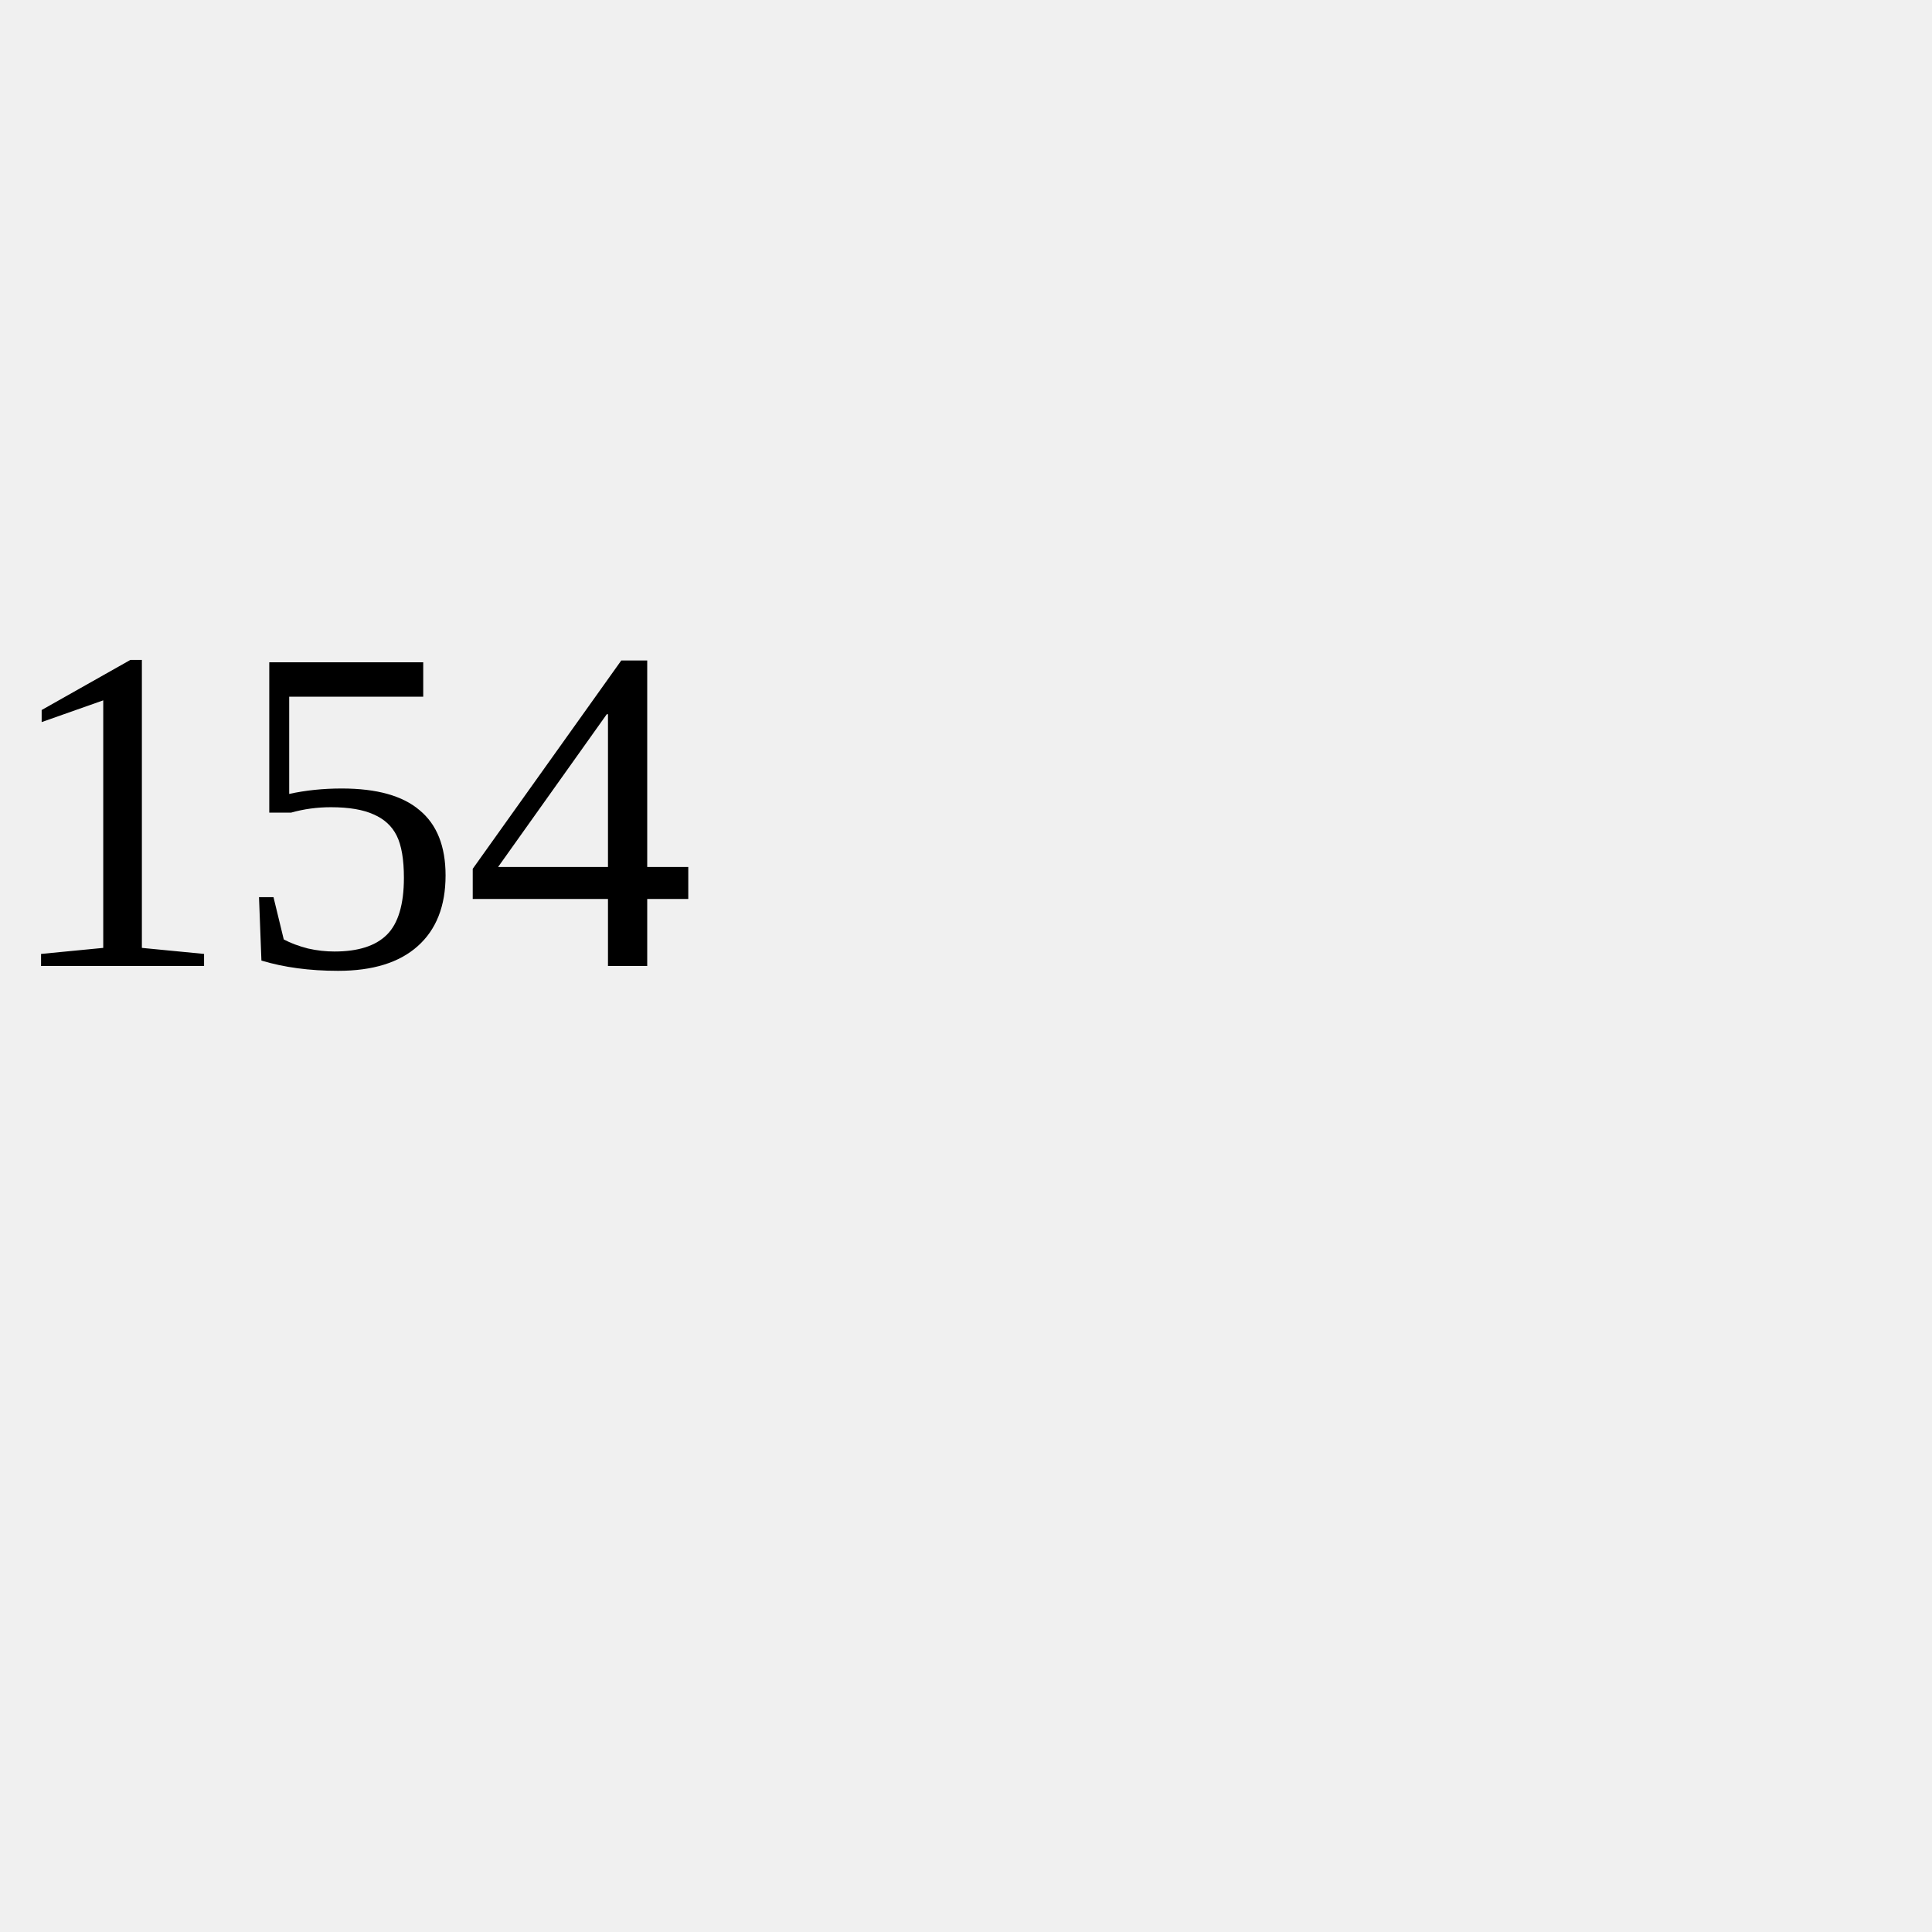
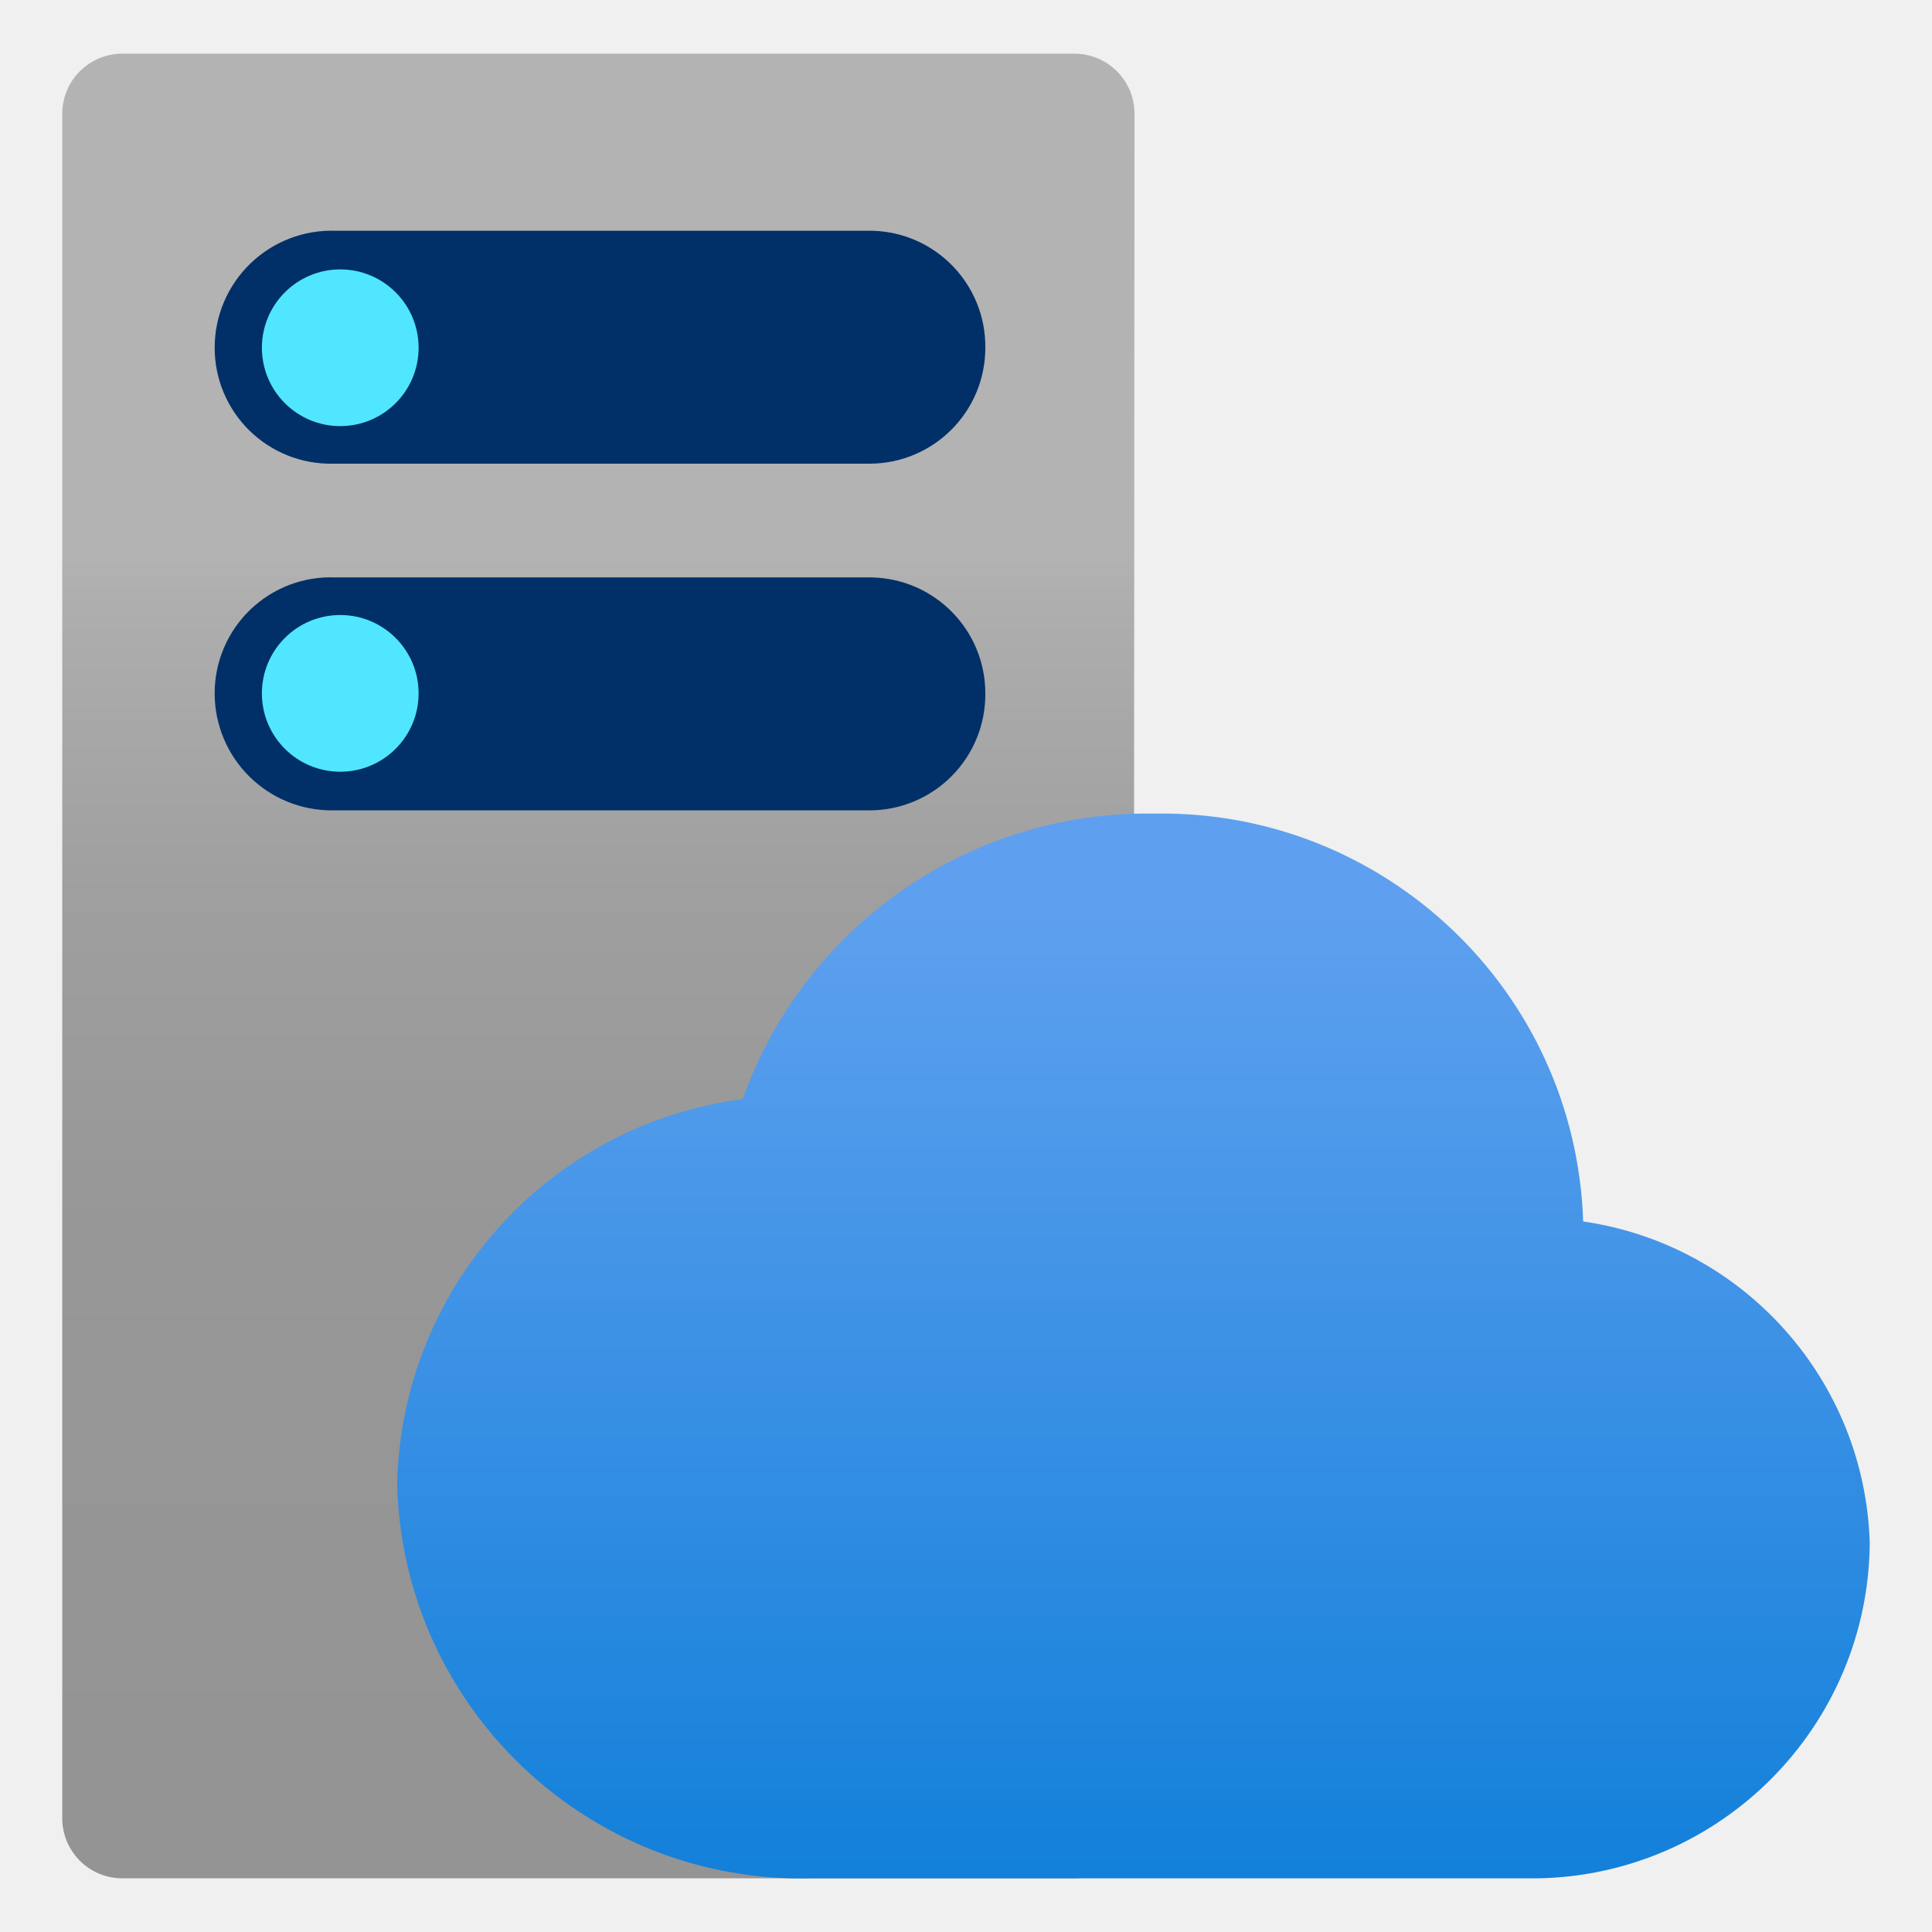
- <svg xmlns="http://www.w3.org/2000/svg" viewBox="0 0 50 50">
-   <text x="0" y="25" class="small">154</text>
+ <svg xmlns="http://www.w3.org/2000/svg" viewBox="0 0 18 18" class="msportalfx-svg-placeholder" role="presentation" focusable="false">
+   <g>
+     <defs>
+       <linearGradient id="6efd60e1-549a-4553-94ff-a58c5cc2e276" x1="5.57" x2="5.57" y1="17.5" y2=".5" gradientUnits="userSpaceOnUse">
+         <stop offset=".05" stop-color="#949494" />
+         <stop offset=".36" stop-color="#979797" />
+         <stop offset=".54" stop-color="#9f9f9f" />
+         <stop offset=".69" stop-color="#adadad" />
+         <stop offset=".73" stop-color="#b3b3b3" />
+       </linearGradient>
+       <linearGradient id="a70d5c08-89a6-410a-945d-ca40228f79b8" x1="10.56" x2="10.56" y1="6.02" y2="19.71" gradientUnits="userSpaceOnUse">
+         <stop offset=".18" stop-color="#5ea0ef" />
+         <stop offset="1" stop-color="#0078d4" />
+       </linearGradient>
+     </defs>
+     <path fill="url(#6efd60e1-549a-4553-94ff-a58c5cc2e276)" d="M10.56 16.93a.56.56 0 0 1-.57.57H1.14a.56.56 0 0 1-.56-.57V1.07A.56.56 0 0 1 1.14.5H10a.56.56 0 0 1 .57.57z" />
+     <path fill="#003067" d="M2 6.46a1.08 1.08 0 0 1 1.13-1.08h5a1.08 1.08 0 0 1 1.05 1.08A1.08 1.08 0 0 1 8.1 7.55h-5A1.09 1.09 0 0 1 2 6.46zm0-3.22a1.09 1.09 0 0 1 1.13-1.09h5a1.08 1.08 0 0 1 1.05 1.09A1.08 1.08 0 0 1 8.1 4.32h-5A1.08 1.08 0 0 1 2 3.24z" />
+     <circle cx="3.17" cy="3.24" r=".73" fill="#50e6ff" />
+     <circle cx="3.17" cy="6.46" r=".73" fill="#50e6ff" />
+     <path fill="url(#a70d5c08-89a6-410a-945d-ca40228f79b8)" d="M17.42 14.38a3.12 3.12 0 0 0-2.67-3 3.93 3.93 0 0 0-4-3.8 4 4 0 0 0-3.83 2.66 3.7 3.7 0 0 0-3.22 3.59 3.77 3.77 0 0 0 3.86 3.67h6.77a3.15 3.15 0 0 0 3.09-3.12z" />
+   </g>
  <style>.msportalfx-svg-c01{fill:#fff}.msportalfx-svg-c02{fill:#e5e5e5}.msportalfx-svg-c03{fill:#a0a1a2}.msportalfx-svg-c04{fill:#7a7a7a}.msportalfx-svg-c05{fill:#3e3e3e}.msportalfx-svg-c06{fill:#1e1e1e}.msportalfx-svg-c07{fill:#0f0f0f}.msportalfx-svg-c08{fill:#ba141a}.msportalfx-svg-c09{fill:#dd5900}.msportalfx-svg-c10{fill:#ff8c00}.msportalfx-svg-c11{fill:#fcd116}.msportalfx-svg-c12{fill:#fee087}.msportalfx-svg-c13{fill:#b8d432}.msportalfx-svg-c14,.msportalfx-svg-c32{fill:#57a300}.msportalfx-svg-c15{fill:#59b4d9}.msportalfx-svg-c16{fill:#3999c6}.msportalfx-svg-c17{fill:#804998}.msportalfx-svg-c18{fill:#ec008c}.msportalfx-svg-c19{fill:#0072c6}.msportalfx-svg-c20{fill:#68217a}.msportalfx-svg-c21{fill:#00188f}.msportalfx-svg-c22{fill:#e81123}.fxs-mode-light .msportalfx-svg-c22{fill:#a4262c}.msportalfx-svg-c23{fill:#cae3f3}.msportalfx-svg-c24{fill:#59aed3}.msportalfx-svg-c25{fill:#4c3b12}.msportalfx-svg-c26{fill:#be9555}.msportalfx-svg-c27{fill:#4f4d52}.msportalfx-svg-c28{fill:#ef6f59}.msportalfx-svg-c29{fill:#f7cb64}.msportalfx-svg-c30{fill:#fdd8db}.msportalfx-svg-c31{fill:#f6ffec}.msportalfx-svg-c33{fill:#8a2da5}.msportalfx-svg-c34{fill:#e00b1c}.msportalfx-svg-c35{fill:#015cda}.msportalfx-svg-c36{fill:#5db300}.msportalfx-svg-c97{fill:#ffb900}.msportalfx-svg-c98{fill:#00a4ef}.msportalfx-svg-c99{fill:#f25022}.msportalfx-inverted-theme .msportalfx-svg-c05,.fxs-theme-dark .msportalfx-svg-c05{fill:#777}.msportalfx-inverted-theme .msportalfx-svg-c07,.fxs-theme-dark .msportalfx-svg-c07{fill:#f2f2f2}.msportalfx-svg-palette-white{fill:#fff}.msportalfx-svg-palette-blue{fill:#015cda}.msportalfx-svg-palette-black{fill:#1e1e1e}.msportalfx-svg-palette-green{fill:#57a300}.msportalfx-svg-palette-gray{fill:#a0a1a2}.msportalfx-svg-palette-inherit{fill:inherit}.msportalfx-svg-badge{position:absolute;left:0;bottom:0;min-height:10px;min-width:10px}.fxc-menu-icon&gt;.msportalfx-svg-badge{left:-2px;bottom:-2px;min-height:8px;min-width:8px}.msportalfx-svg-disabled{filter:grayscale(100%)}.msportalfx-svg-loading-square{animation:ProgressFlagAnimation 1.45s infinite ease-in-out;transform-origin:50%}.msportalfx-svg-loading-square:nth-child(1){animation-delay:0s}.msportalfx-svg-loading-square:nth-child(2){animation-delay:.2s}.msportalfx-svg-loading-square:nth-child(3){animation-delay:.4s}@keyframes ProgressFlagAnimation{0%{transform:scale(1);opacity:.3}36.1%{transform:scale(1.06);opacity:1}50%{transform:scale(1.06);opacity:1}86.1%{transform:scale(1);opacity:.3}}.msportalfx-svg-flip-horizontal&gt;svg,svg.msportalfx-svg-flip-horizontal{transform:scaleX(-1)}.msportalfx-svg-fabric-rotate360{animation:ImageRotation 1.3s cubic-bezier(.53,.21,.29,.67) infinite}@keyframes ImageRotation{0%{transform:rotate(-45deg)}100%{transform:rotate(315deg)}}.fxs-svg-number .msportalfx-font-bold{font-size:10px;fill:#0065ad}.fxs-svg-number .fxs-svg-circle{stroke-width:0%;fill:#0078d4}.fxs-svg-number .fxs-svg-text{fill:#fff;font-size:10px}.fxs-svg-number.msportalfx-svg-disabled{filter:grayscale(0%)}.fxs-svg-number.msportalfx-svg-disabled .fxs-svg-circle{fill:#fff;stroke-width:1px;stroke:#949494}.fxs-svg-number.msportalfx-svg-disabled .fxs-svg-text{fill:#949494}.fxs-theme-dark .fxs-svg-number .fxs-svg-text{fill:#0f0f0f}.fxs-theme-dark .fxs-svg-number .fxs-svg-circle{stroke-width:0%;fill:#0078d4}.fxs-theme-dark .fxs-svg-number.msportalfx-svg-disabled .fxs-svg-circle{fill:#0f0f0f;stroke-width:1px;stroke:#949494}.fxs-theme-dark .fxs-svg-number.msportalfx-svg-disabled .fxs-svg-text{fill:#949494}</style>
</svg>
